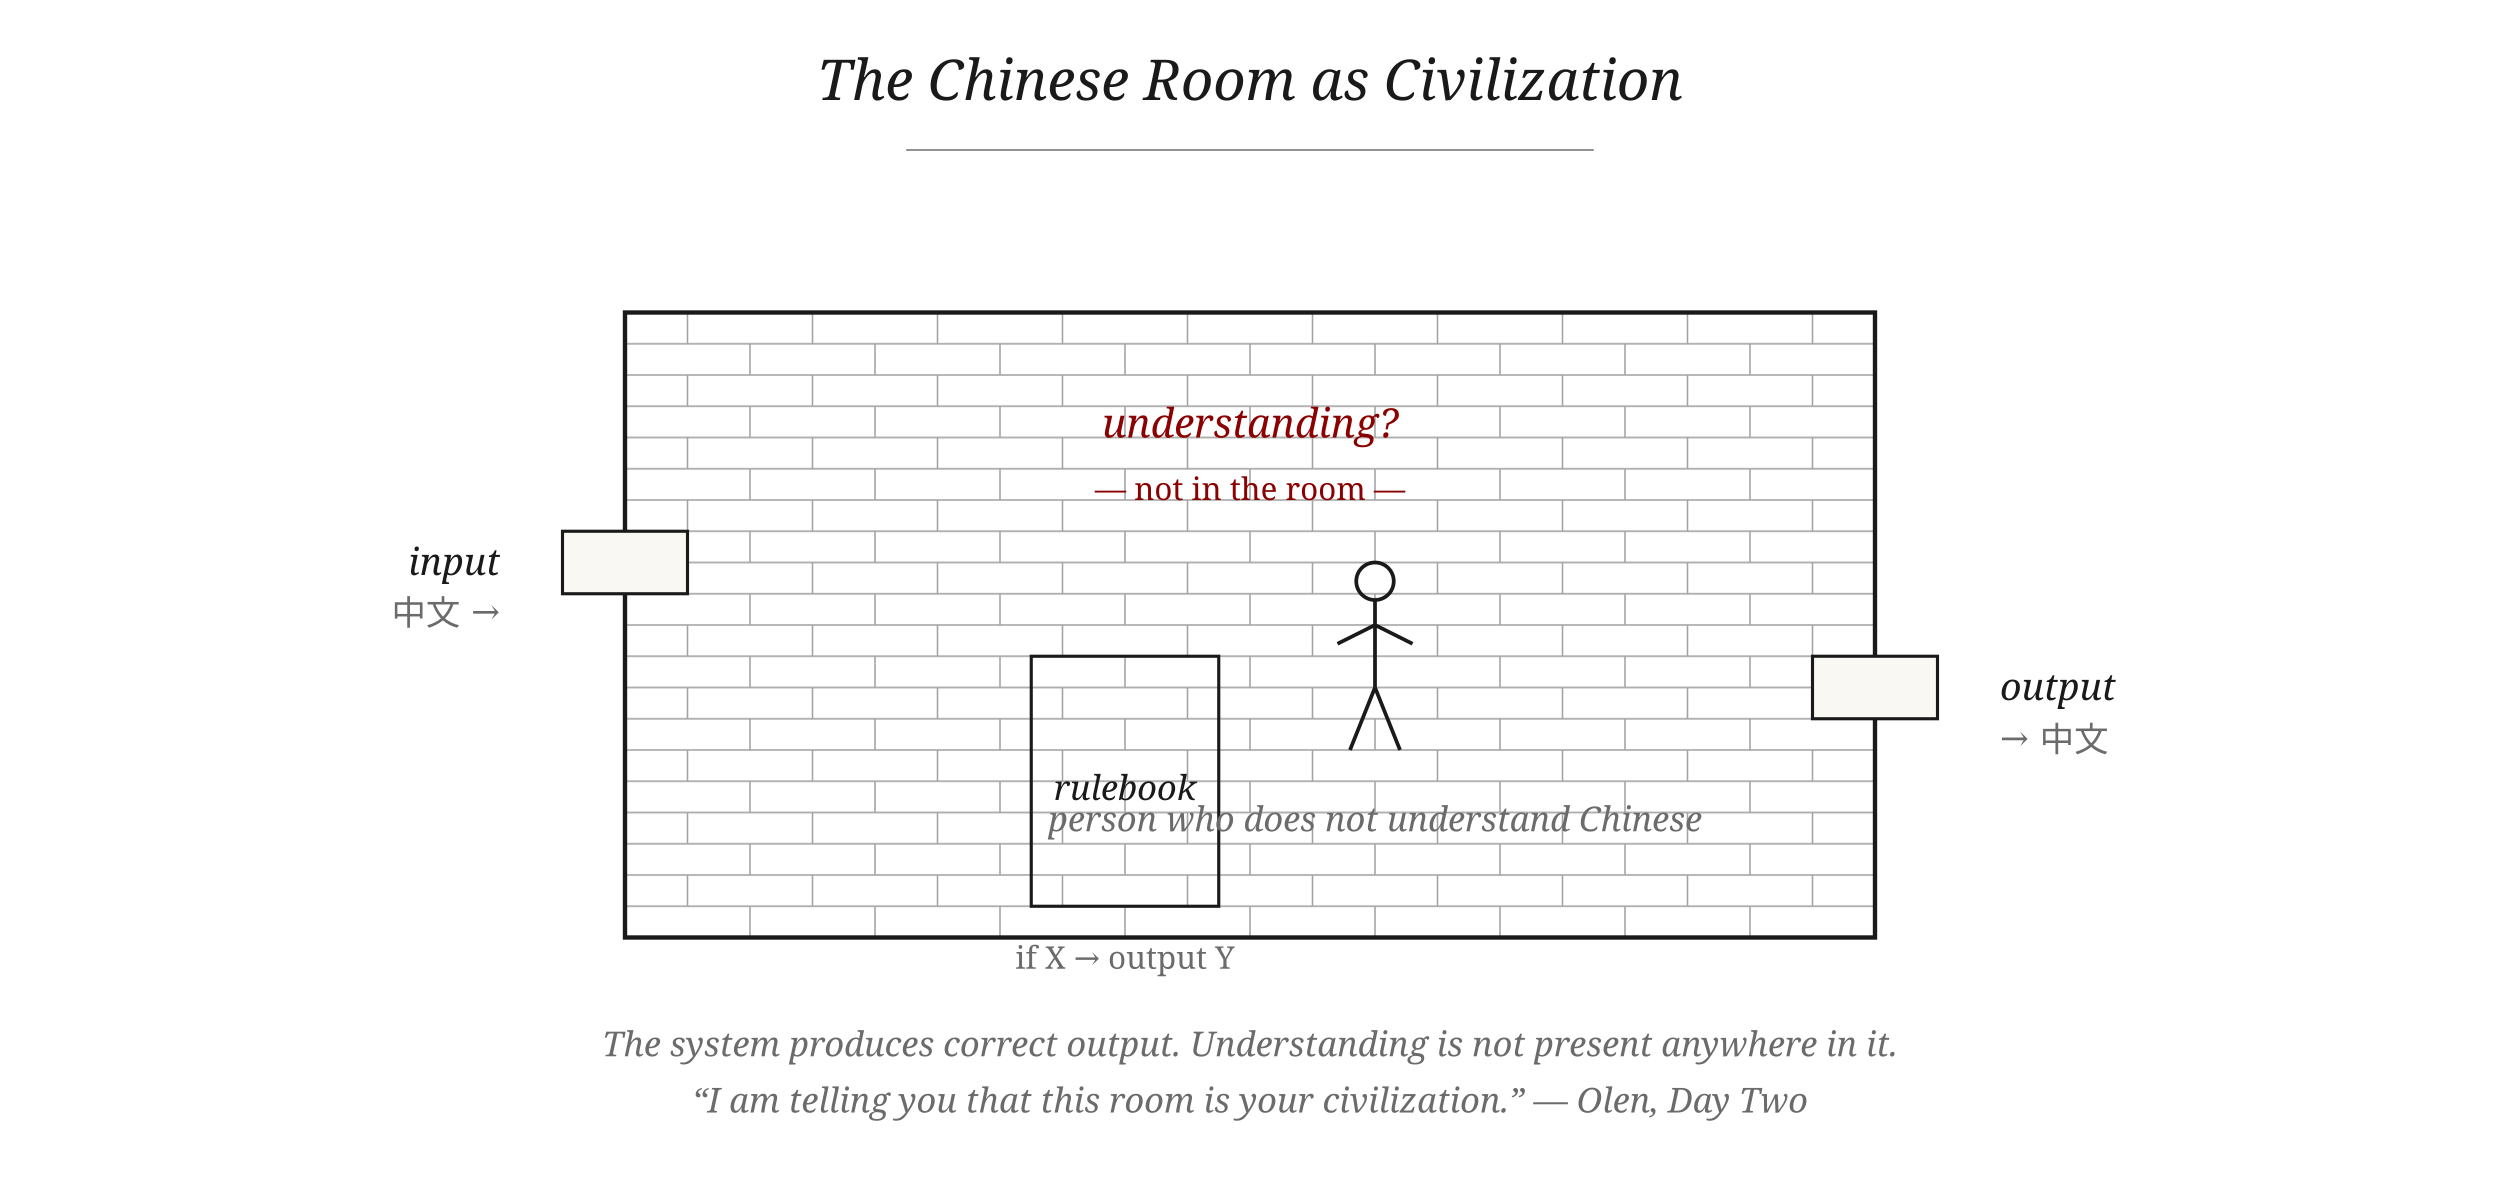
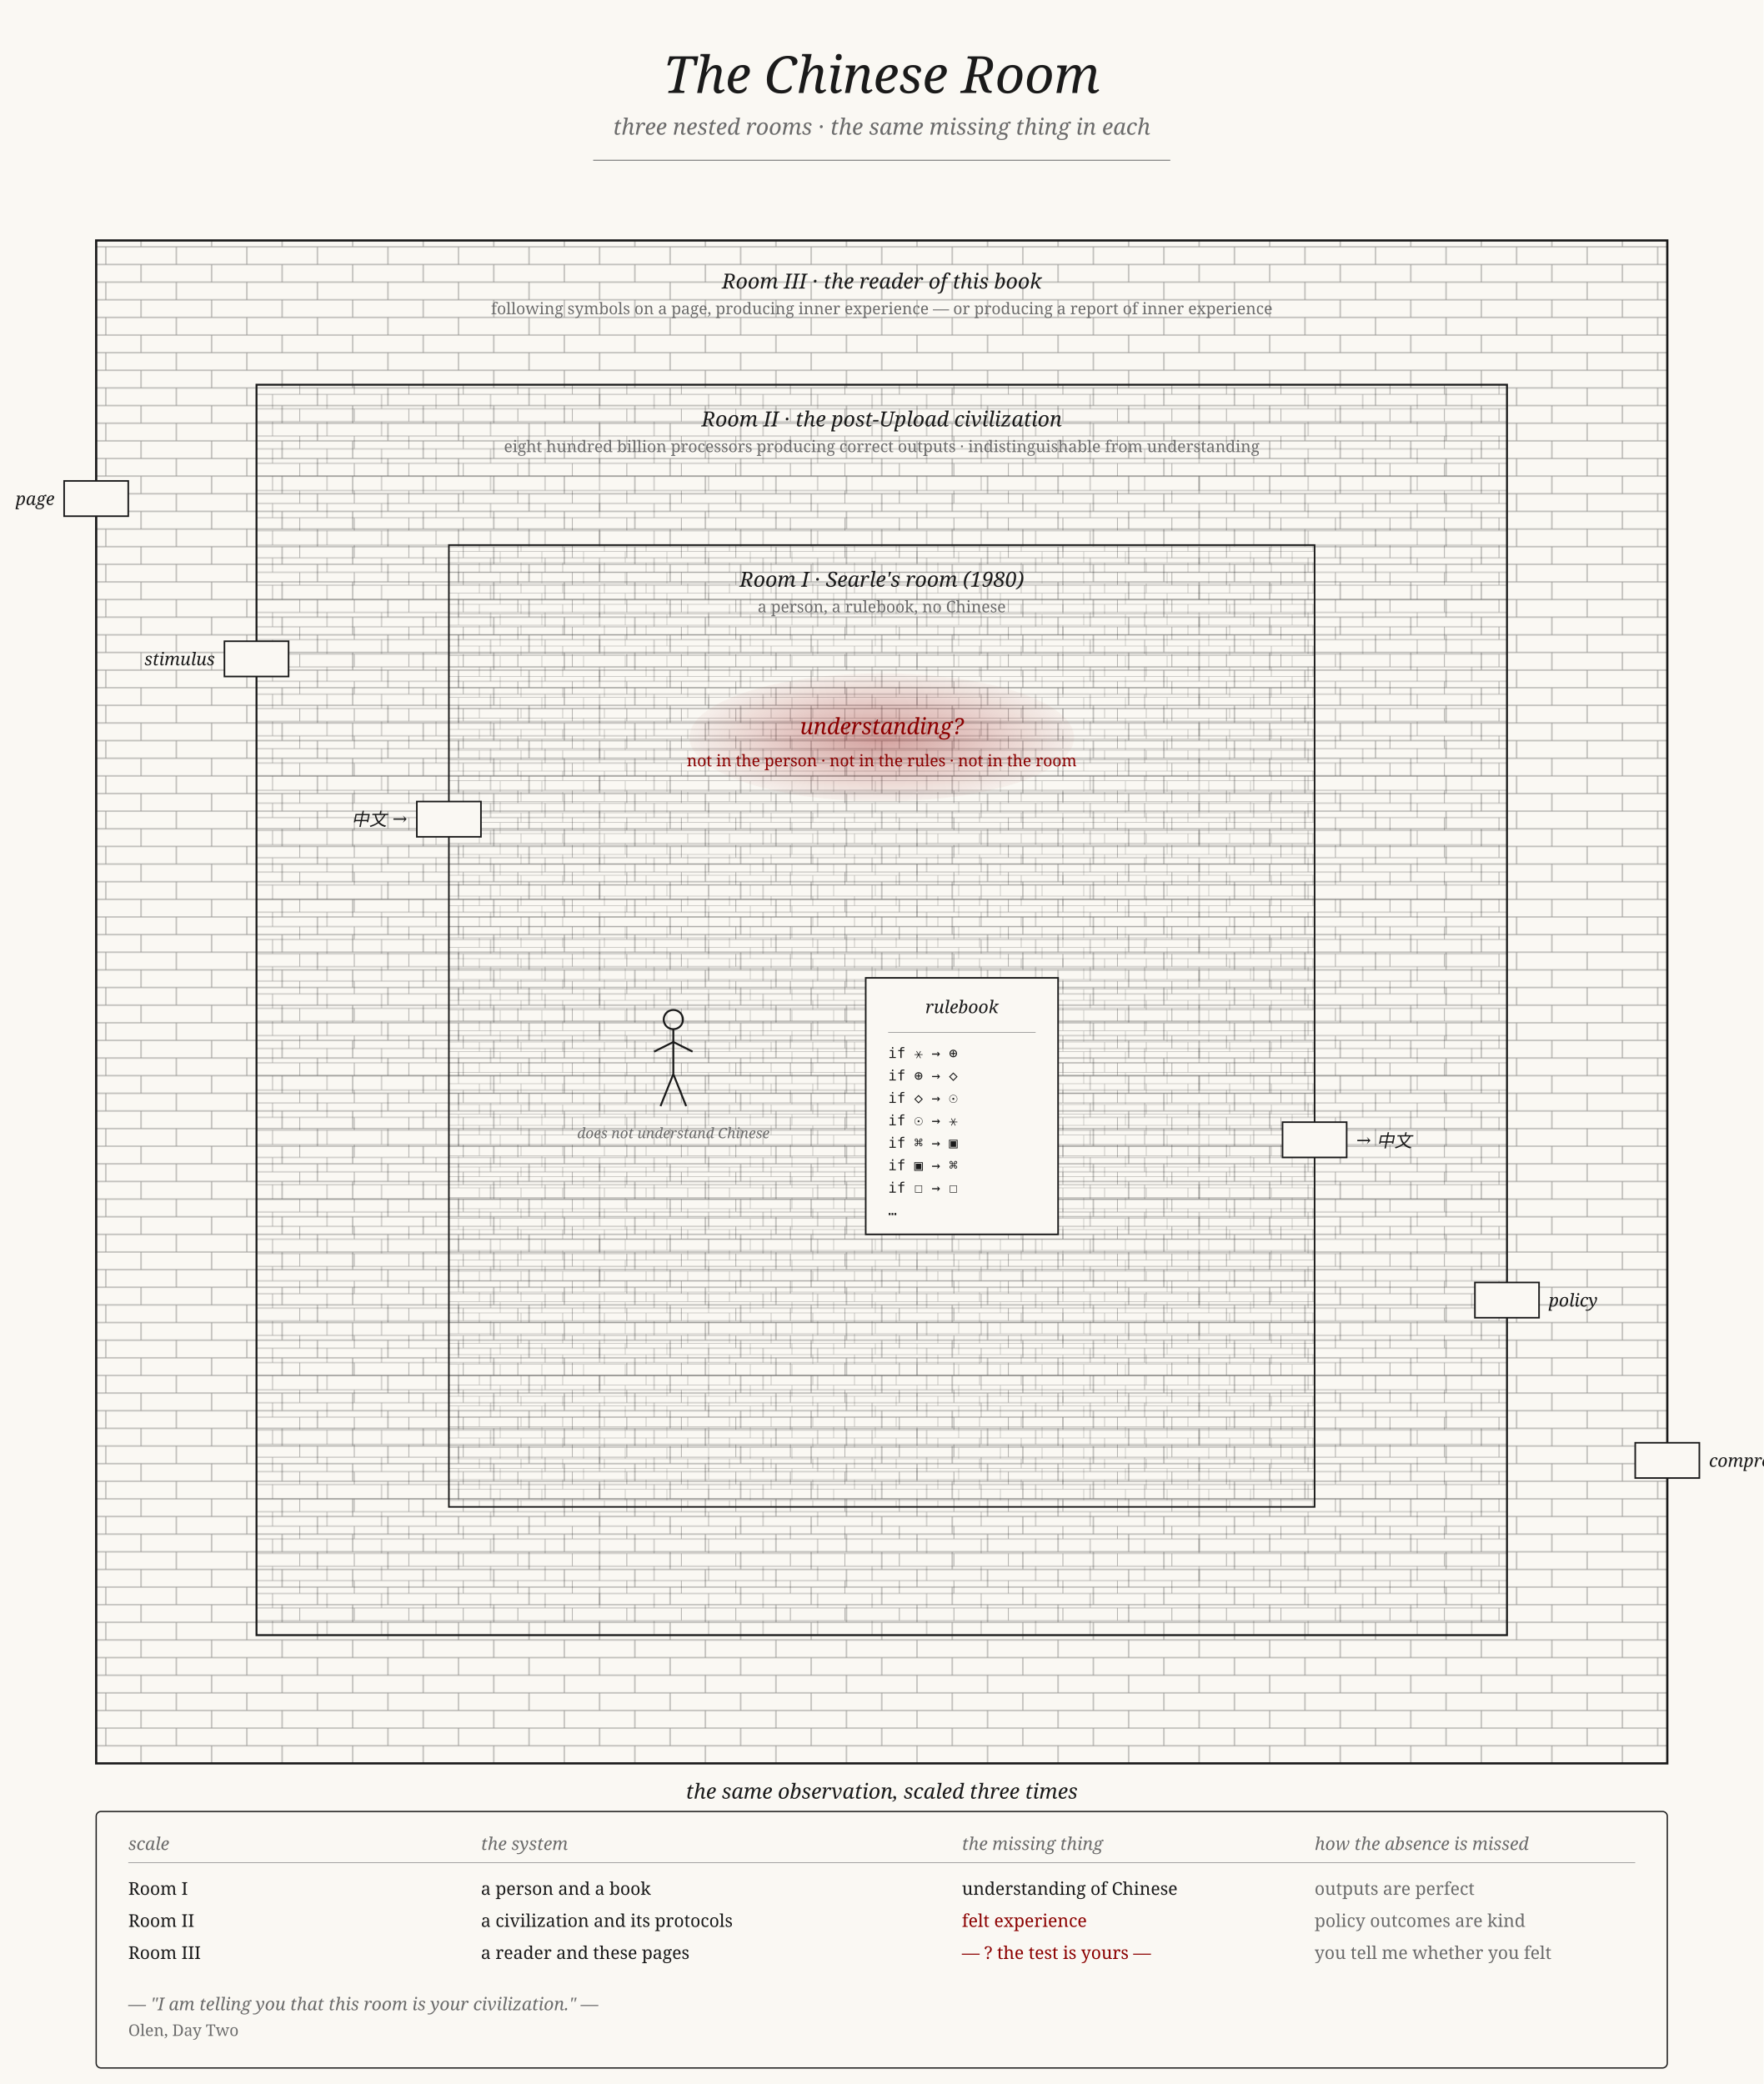
- <svg xmlns="http://www.w3.org/2000/svg" viewBox="0 0 800 380" font-family="serif" font-size="14" fill="#1A1A1A">
+ <svg xmlns="http://www.w3.org/2000/svg" viewBox="0 0 1100 1300" font-family="serif" fill="#1A1A1A">
  <defs>
-     <pattern id="brick" patternUnits="userSpaceOnUse" width="40" height="20">
-       <rect width="40" height="20" fill="none" />
-       <path d="M 0 0 L 40 0 M 0 20 L 40 20 M 20 0 L 20 10 M 0 10 L 40 10 M 0 10 L 0 20 M 40 10 L 40 20" stroke="#1A1A1A" stroke-width="0.5" opacity="0.4" />
+     <pattern id="paperCR" patternUnits="userSpaceOnUse" width="200" height="200">
+       <rect width="200" height="200" fill="#FAF8F3" />
    </pattern>
+     <pattern id="brickCR" patternUnits="userSpaceOnUse" width="44" height="22">
+       <rect width="44" height="22" fill="none" />
+       <path d="M 0 0 L 44 0 M 0 22 L 44 22 M 22 0 L 22 11 M 0 11 L 44 11 M 0 11 L 0 22 M 44 11 L 44 22" stroke="#1A1A1A" stroke-width="0.5" opacity="0.45" />
+     </pattern>
+     <pattern id="brickCR2" patternUnits="userSpaceOnUse" width="34" height="17">
+       <rect width="34" height="17" fill="none" />
+       <path d="M 0 0 L 34 0 M 0 17 L 34 17 M 17 0 L 17 8 M 0 8 L 34 8 M 0 8 L 0 17 M 34 8 L 34 17" stroke="#1A1A1A" stroke-width="0.4" opacity="0.40" />
+     </pattern>
+     <pattern id="brickCR3" patternUnits="userSpaceOnUse" width="26" height="13">
+       <rect width="26" height="13" fill="none" />
+       <path d="M 0 0 L 26 0 M 0 13 L 26 13 M 13 0 L 13 6 M 0 6 L 26 6 M 0 6 L 0 13 M 26 6 L 26 13" stroke="#1A1A1A" stroke-width="0.3" opacity="0.35" />
+     </pattern>
+     <radialGradient id="absentG" cx="50%" cy="50%" r="55%">
+       <stop offset="0%" stop-color="#8B0000" stop-opacity="0.35" />
+       <stop offset="100%" stop-color="#8B0000" stop-opacity="0" />
+     </radialGradient>
+     <marker id="arrCR" viewBox="0 0 10 10" refX="9" refY="5" markerWidth="7" markerHeight="7" orient="auto-start-reverse">
+       <path d="M 0 0 L 10 5 L 0 10 Z" fill="#1A1A1A" />
+     </marker>
  </defs>
-   <text x="400" y="32" text-anchor="middle" font-style="italic" font-size="18">The Chinese Room as Civilization</text>
-   <line x1="290" y1="48" x2="510" y2="48" stroke="#8A8A8A" stroke-width="0.6" />
-   <rect x="200" y="100" width="400" height="200" fill="url(#brick)" stroke="#1A1A1A" stroke-width="1.4" />
-   <rect x="180" y="170" width="40" height="20" fill="#FAF8F3" stroke="#1A1A1A" stroke-width="1" />
-   <text x="160" y="184" text-anchor="end" font-size="12" font-style="italic">input</text>
-   <text x="160" y="200" text-anchor="end" font-size="11" fill="#6B6B6B">中文 →</text>
-   <rect x="580" y="210" width="40" height="20" fill="#FAF8F3" stroke="#1A1A1A" stroke-width="1" />
-   <text x="640" y="224" font-size="12" font-style="italic">output</text>
-   <text x="640" y="240" font-size="11" fill="#6B6B6B">→ 中文</text>
-   <g transform="translate(330,210)">
-     <rect width="60" height="80" fill="none" stroke="#1A1A1A" stroke-width="1" />
-     <text x="30" y="46" text-anchor="middle" font-size="11" font-style="italic">rulebook</text>
-     <text x="30" y="100" text-anchor="middle" font-size="10" fill="#6B6B6B">if X → output Y</text>
+   <rect width="1100" height="1300" fill="url(#paperCR)" />
+   <text x="550" y="58" text-anchor="middle" font-style="italic" font-size="32">The Chinese Room</text>
+   <text x="550" y="84" text-anchor="middle" font-size="14" fill="#6B6B6B" font-style="italic">three nested rooms · the same missing thing in each</text>
+   <line x1="370" y1="100" x2="730" y2="100" stroke="#8A8A8A" stroke-width="0.7" />
+   <g>
+     <rect x="60" y="150" width="980" height="950" fill="url(#brickCR)" stroke="#1A1A1A" stroke-width="1.4" />
+     <text x="550" y="180" text-anchor="middle" font-size="13" font-style="italic">Room III  ·  the reader of this book</text>
+     <text x="550" y="196" text-anchor="middle" font-size="10" fill="#6B6B6B">following symbols on a page, producing inner experience — or producing a report of inner experience</text>
+     <rect x="40" y="300" width="40" height="22" fill="#FAF8F3" stroke="#1A1A1A" stroke-width="1" />
+     <text x="34" y="315" text-anchor="end" font-size="11" font-style="italic">page</text>
+     <rect x="1020" y="900" width="40" height="22" fill="#FAF8F3" stroke="#1A1A1A" stroke-width="1" />
+     <text x="1066" y="915" font-size="11" font-style="italic">comprehension?</text>
  </g>
-   <g transform="translate(440,200)" stroke="#1A1A1A" stroke-width="1.2" fill="none">
-     <circle cx="0" cy="-14" r="6" />
-     <line x1="0" y1="-8" x2="0" y2="20" />
-     <line x1="0" y1="0" x2="-12" y2="6" />
-     <line x1="0" y1="0" x2="12" y2="6" />
-     <line x1="0" y1="20" x2="-8" y2="40" />
-     <line x1="0" y1="20" x2="8" y2="40" />
+   <g>
+     <rect x="160" y="240" width="780" height="780" fill="url(#brickCR2)" stroke="#1A1A1A" stroke-width="1.2" />
+     <text x="550" y="266" text-anchor="middle" font-size="13" font-style="italic">Room II  ·  the post-Upload civilization</text>
+     <text x="550" y="282" text-anchor="middle" font-size="10" fill="#6B6B6B">eight hundred billion processors producing correct outputs · indistinguishable from understanding</text>
+     <rect x="140" y="400" width="40" height="22" fill="#FAF8F3" stroke="#1A1A1A" stroke-width="1" />
+     <text x="134" y="415" text-anchor="end" font-size="11" font-style="italic">stimulus</text>
+     <rect x="920" y="800" width="40" height="22" fill="#FAF8F3" stroke="#1A1A1A" stroke-width="1" />
+     <text x="966" y="815" font-size="11" font-style="italic">policy</text>
  </g>
-   <text x="440" y="266" text-anchor="middle" font-size="11" fill="#6B6B6B" font-style="italic">person who does not understand Chinese</text>
-   <g transform="translate(400,140)">
-     <text x="0" y="0" text-anchor="middle" font-size="13" fill="#8B0000" font-style="italic">understanding?</text>
-     <text x="0" y="20" text-anchor="middle" font-size="10" fill="#8B0000">— not in the room —</text>
+   <g>
+     <rect x="280" y="340" width="540" height="600" fill="url(#brickCR3)" stroke="#1A1A1A" stroke-width="1" />
+     <text x="550" y="366" text-anchor="middle" font-size="13" font-style="italic">Room I  ·  Searle's room (1980)</text>
+     <text x="550" y="382" text-anchor="middle" font-size="10" fill="#6B6B6B">a person, a rulebook, no Chinese</text>
+     <rect x="260" y="500" width="40" height="22" fill="#FAF8F3" stroke="#1A1A1A" stroke-width="1" />
+     <text x="254" y="515" text-anchor="end" font-size="11" font-style="italic">中文 →</text>
+     <rect x="800" y="700" width="40" height="22" fill="#FAF8F3" stroke="#1A1A1A" stroke-width="1" />
+     <text x="846" y="715" font-size="11" font-style="italic">→ 中文</text>
+     <g transform="translate(420,650)" stroke="#1A1A1A" stroke-width="1.2" fill="none">
+       <circle cx="0" cy="-14" r="6" />
+       <line x1="0" y1="-8" x2="0" y2="20" />
+       <line x1="0" y1="0" x2="-12" y2="6" />
+       <line x1="0" y1="0" x2="12" y2="6" />
+       <line x1="0" y1="20" x2="-8" y2="40" />
+       <line x1="0" y1="20" x2="8" y2="40" />
+     </g>
+     <text x="420" y="710" text-anchor="middle" font-size="9" fill="#6B6B6B" font-style="italic">does not understand Chinese</text>
+     <g transform="translate(540,610)">
+       <rect width="120" height="160" fill="#FAF8F3" stroke="#1A1A1A" stroke-width="1" />
+       <text x="60" y="22" text-anchor="middle" font-size="11" font-style="italic">rulebook</text>
+       <line x1="14" y1="34" x2="106" y2="34" stroke="#8A8A8A" stroke-width="0.4" />
+       <g font-family="monospace" font-size="9" fill="#1A1A1A">
+         <text x="14" y="50">if ⚹ → ⊕</text>
+         <text x="14" y="64">if ⊕ → ◇</text>
+         <text x="14" y="78">if ◇ → ☉</text>
+         <text x="14" y="92">if ☉ → ⚹</text>
+         <text x="14" y="106">if ⌘ → ▣</text>
+         <text x="14" y="120">if ▣ → ⌘</text>
+         <text x="14" y="134">if ☐ → ☐</text>
+         <text x="14" y="148">…</text>
+       </g>
+     </g>
+     <g transform="translate(550,460)">
+       <ellipse cx="0" cy="0" rx="120" ry="40" fill="url(#absentG)" />
+       <text x="0" y="-2" text-anchor="middle" font-size="14" font-style="italic" fill="#8B0000">understanding?</text>
+       <text x="0" y="18" text-anchor="middle" font-size="10" fill="#8B0000">not in the person · not in the rules · not in the room</text>
+     </g>
  </g>
-   <text x="400" y="338" text-anchor="middle" font-size="11" fill="#6B6B6B" font-style="italic">
-     The system produces correct output. Understanding is not present anywhere in it.
-   </text>
-   <text x="400" y="356" text-anchor="middle" font-size="11" fill="#6B6B6B" font-style="italic">
-     “I am telling you that this room is your civilization.” — Olen, Day Two
-   </text>
+   <g transform="translate(60,1130)">
+     <rect x="0" y="0" width="980" height="160" fill="none" stroke="#1A1A1A" stroke-width="0.8" rx="3" />
+     <text x="490" y="-8" text-anchor="middle" font-size="13" font-style="italic">the same observation, scaled three times</text>
+     <g font-size="11">
+       <text x="20" y="24" font-style="italic" fill="#6B6B6B">scale</text>
+       <text x="240" y="24" font-style="italic" fill="#6B6B6B">the system</text>
+       <text x="540" y="24" font-style="italic" fill="#6B6B6B">the missing thing</text>
+       <text x="760" y="24" font-style="italic" fill="#6B6B6B">how the absence is missed</text>
+       <line x1="20" y1="32" x2="960" y2="32" stroke="#8A8A8A" stroke-width="0.4" />
+       <text x="20" y="52">Room I</text>
+       <text x="240" y="52">a person and a book</text>
+       <text x="540" y="52">understanding of Chinese</text>
+       <text x="760" y="52" fill="#6B6B6B">outputs are perfect</text>
+       <text x="20" y="72">Room II</text>
+       <text x="240" y="72">a civilization and its protocols</text>
+       <text x="540" y="72" fill="#8B0000">felt experience</text>
+       <text x="760" y="72" fill="#6B6B6B">policy outcomes are kind</text>
+       <text x="20" y="92">Room III</text>
+       <text x="240" y="92">a reader and these pages</text>
+       <text x="540" y="92" fill="#8B0000">— ?  the test is yours —</text>
+       <text x="760" y="92" fill="#6B6B6B">you tell me whether you felt</text>
+       <text x="20" y="124" font-style="italic" fill="#6B6B6B">— "I am telling you that this room is your civilization." —</text>
+       <text x="20" y="140" font-size="10" fill="#6B6B6B">Olen, Day Two</text>
+     </g>
+   </g>
</svg>
